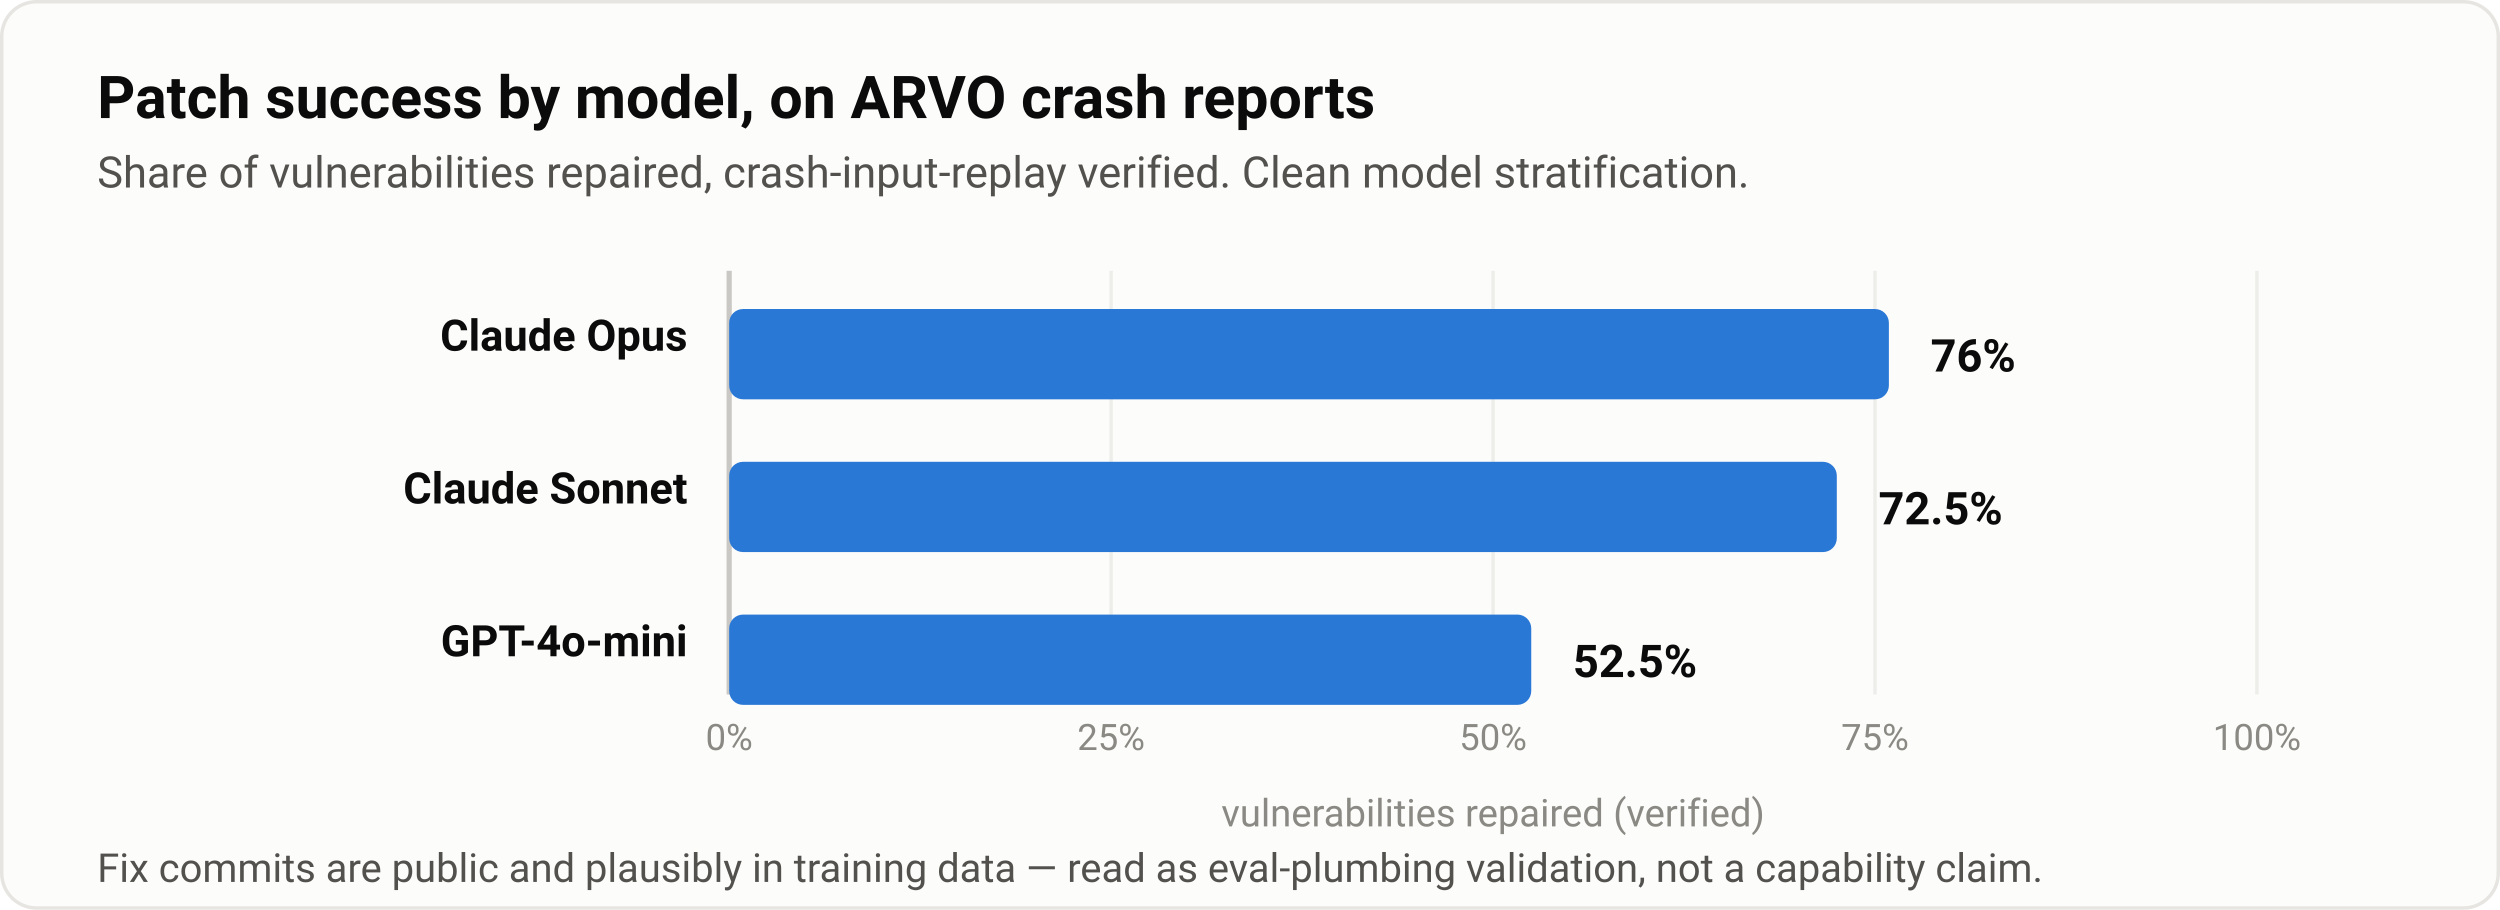
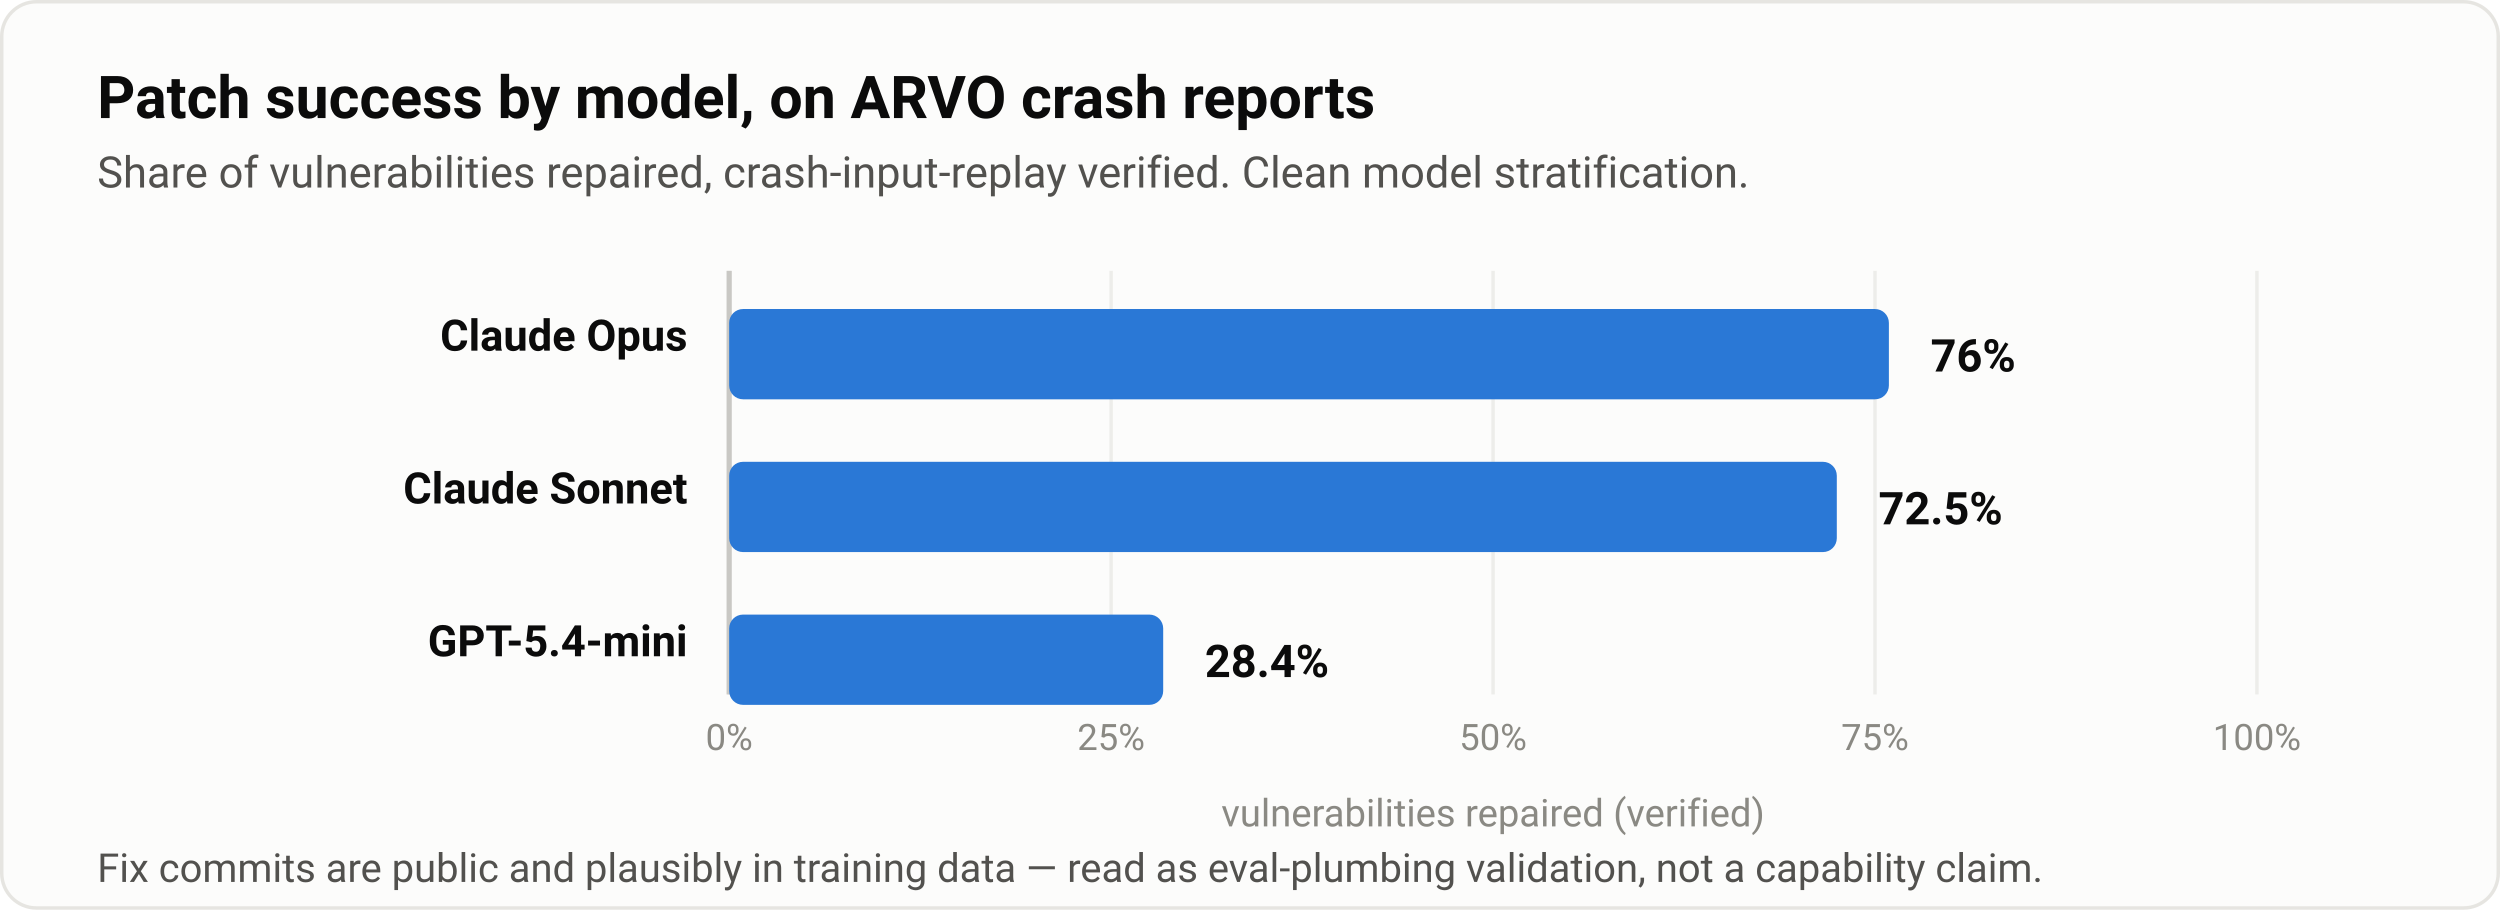
<svg xmlns="http://www.w3.org/2000/svg" viewBox="0 0 720 262" font-family="-apple-system, BlinkMacSystemFont, 'Segoe UI', Roboto, Helvetica, Arial, sans-serif">
  <rect x="0.5" y="0.5" width="719" height="261" rx="10" fill="#fcfcfb" stroke="#e6e5e1" />
  <text x="28" y="34" font-size="17" font-weight="700" fill="#0b0b0b">Patch success by model, on ARVO crash reports</text>
  <text x="28" y="54" font-size="12.5" fill="#52514e">Share of vulnerabilities repaired, crash-input-replay verified. Clean model stratification.</text>
  <g stroke="#ededea" stroke-width="1">
    <line x1="210" y1="78" x2="210" y2="200" />
    <line x1="320" y1="78" x2="320" y2="200" />
    <line x1="430" y1="78" x2="430" y2="200" />
    <line x1="540" y1="78" x2="540" y2="200" />
    <line x1="650" y1="78" x2="650" y2="200" />
  </g>
  <g font-size="10.5" fill="#8a8983" text-anchor="middle">
    <text x="210" y="216">0%</text>
    <text x="320" y="216">25%</text>
    <text x="430" y="216">50%</text>
    <text x="540" y="216">75%</text>
    <text x="650" y="216">100%</text>
  </g>
  <text x="430" y="238" font-size="11" fill="#8a8983" text-anchor="middle">vulnerabilities repaired (verified)</text>
  <line x1="210" y1="78" x2="210" y2="200" stroke="#c9c8c4" stroke-width="1.5" />
  <text x="198" y="101" font-size="12.5" fill="#0b0b0b" text-anchor="end" font-weight="600">Claude Opus</text>
  <rect x="210" y="89" width="334" height="26" rx="4" fill="#2a78d6" />
  <text x="556" y="107" font-size="13" font-weight="700" fill="#0b0b0b">76%</text>
  <text x="198" y="145" font-size="12.5" fill="#0b0b0b" text-anchor="end" font-weight="600">Claude Sonnet</text>
  <rect x="210" y="133" width="319" height="26" rx="4" fill="#2a78d6" />
  <text x="541" y="151" font-size="13" font-weight="700" fill="#0b0b0b">72.5%</text>
-   <text x="198" y="189" font-size="12.5" fill="#0b0b0b" text-anchor="end" font-weight="600">GPT-4o-mini</text>
-   <rect x="210" y="177" width="231" height="26" rx="4" fill="#2a78d6" />
-   <text x="453" y="195" font-size="13" font-weight="700" fill="#0b0b0b">52.5%</text>
+   <text x="198" y="189" font-size="12.5" fill="#0b0b0b" text-anchor="end" font-weight="600">GPT-5.4-mini</text>
+   <rect x="210" y="177" width="125" height="26" rx="4" fill="#2a78d6" />
+   <text x="347" y="195" font-size="13" font-weight="700" fill="#0b0b0b">28.4%</text>
  <text x="28" y="254" font-size="11.5" fill="#52514e">Fix commits are public and plausibly in training data — read as eval-plumbing validation, not a capability claim.</text>
</svg>
